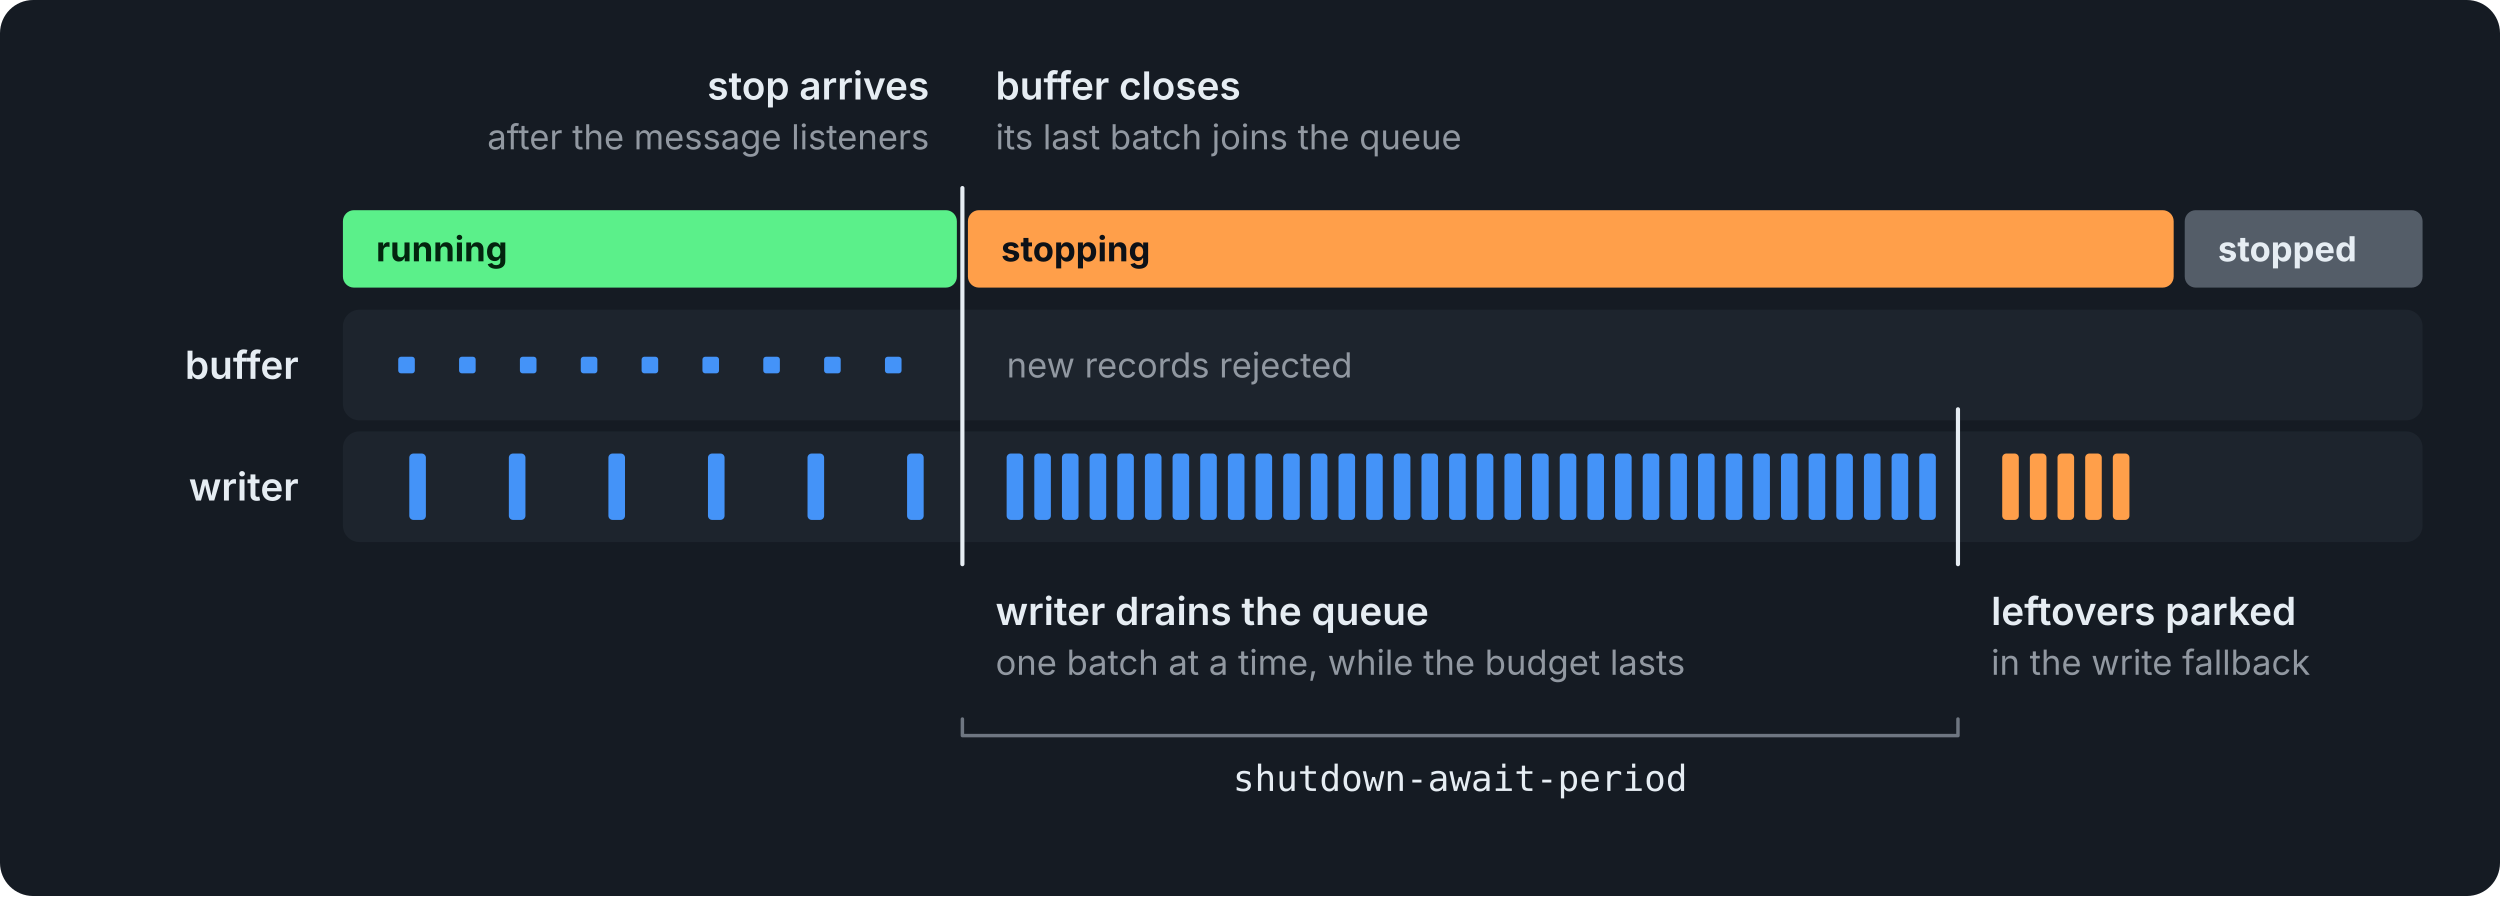
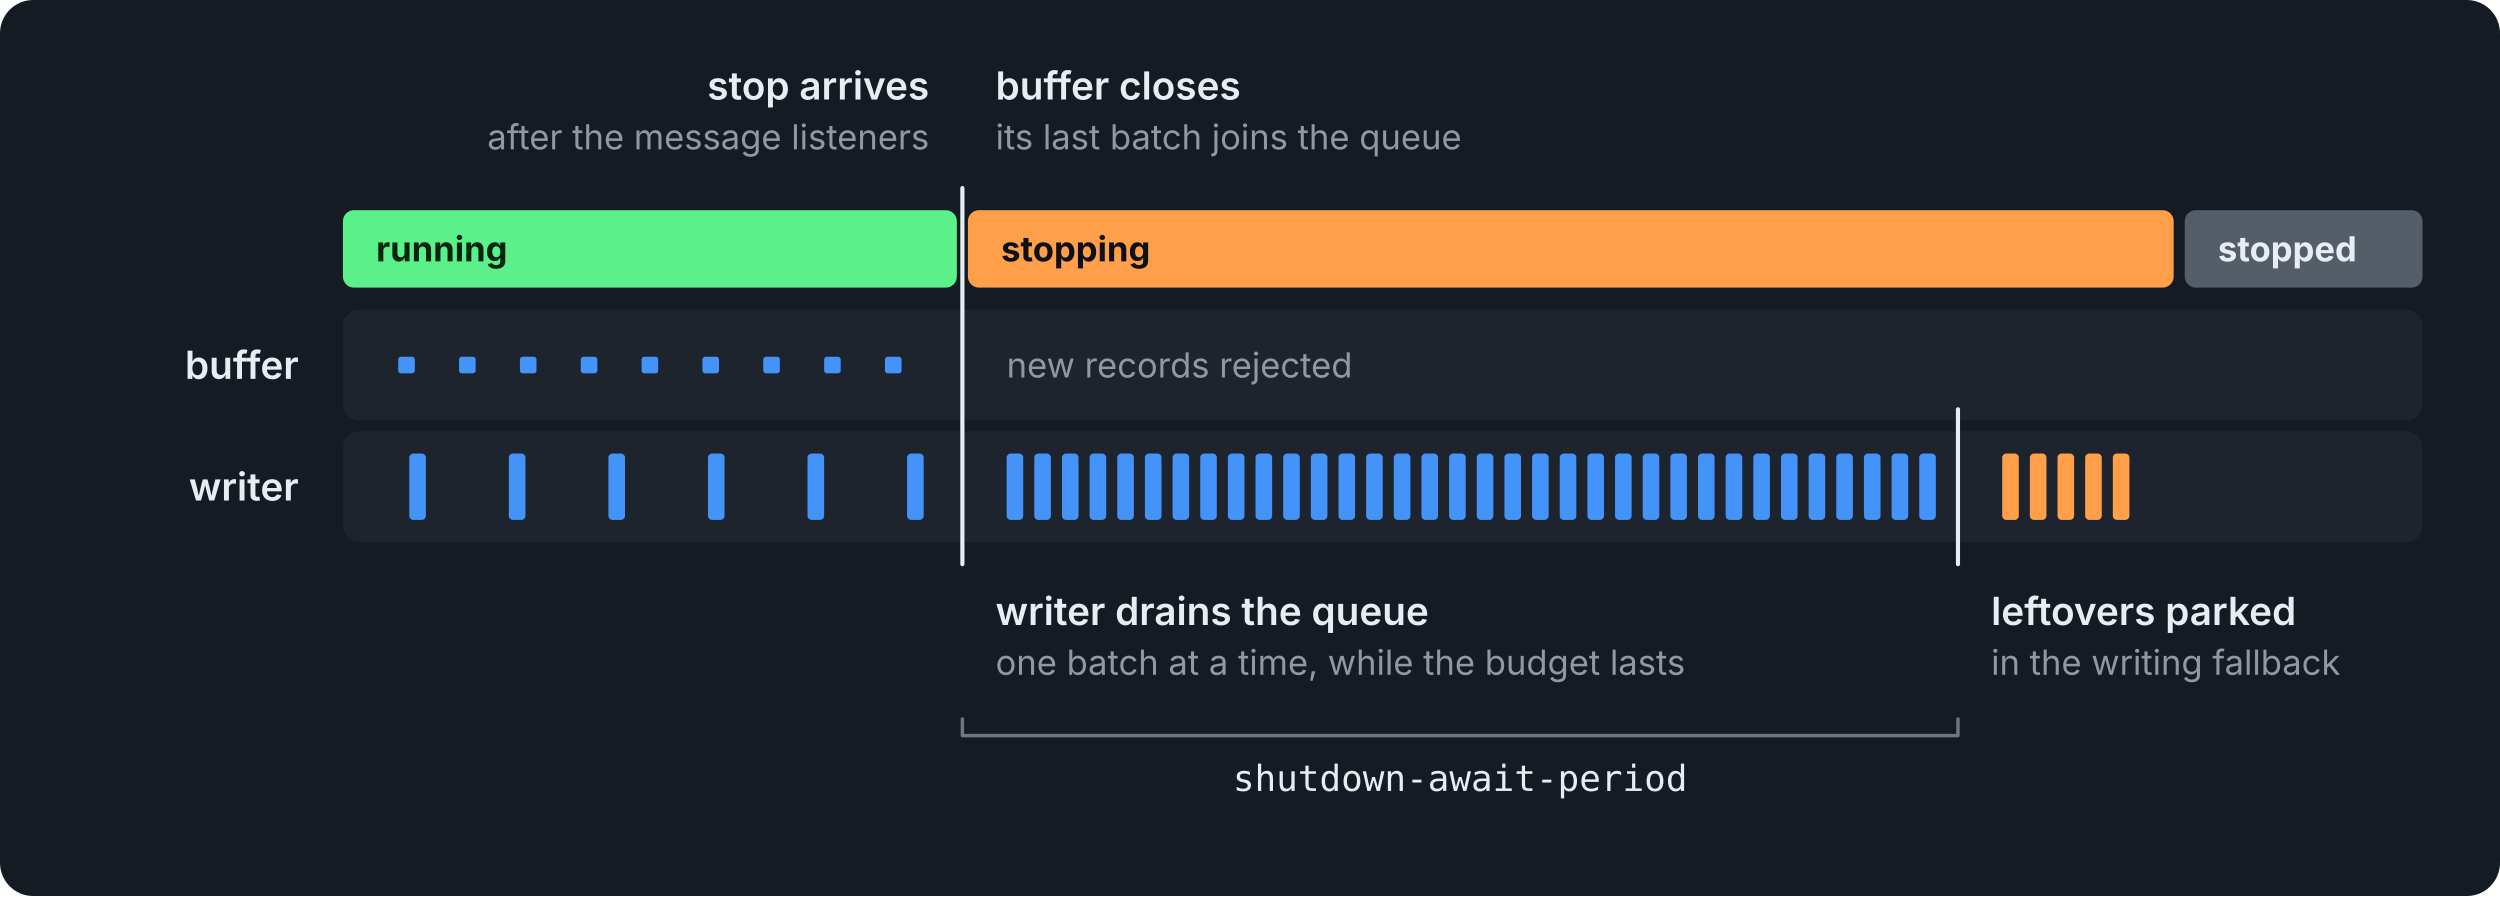
<svg xmlns="http://www.w3.org/2000/svg" viewBox="0 0 904 324" width="904" height="324" role="img">
  <rect width="904" height="324" rx="12" fill="#151B23" />
  <g transform="translate(12,12)">
    <rect x="112.0" y="64.0" width="222.0" height="28.0" rx="4" fill="#5BF08A" />
    <text x="124.0" y="82.5" font-family="-apple-system, BlinkMacSystemFont, 'Segoe UI', Inter, Helvetica, Arial, sans-serif" font-size="12.5" font-weight="650" fill="#03240E" text-anchor="start">running</text>
    <rect x="338.0" y="64.0" width="436.0" height="28.0" rx="4" fill="#FF9F4A" />
    <text x="350.0" y="82.5" font-family="-apple-system, BlinkMacSystemFont, 'Segoe UI', Inter, Helvetica, Arial, sans-serif" font-size="12.5" font-weight="650" fill="#0D1117" text-anchor="start">stopping</text>
    <rect x="778.0" y="64.0" width="86.0" height="28.0" rx="4" fill="#545D68" />
    <text x="790.0" y="82.5" font-family="-apple-system, BlinkMacSystemFont, 'Segoe UI', Inter, Helvetica, Arial, sans-serif" font-size="12.5" font-weight="650" fill="#E6EDF3" text-anchor="start">stopped</text>
    <text x="96.0" y="125.0" font-family="-apple-system, BlinkMacSystemFont, 'Segoe UI', Inter, Helvetica, Arial, sans-serif" font-size="14" font-weight="600" fill="#E6EDF3" text-anchor="end">buffer</text>
    <text x="96.0" y="169.0" font-family="-apple-system, BlinkMacSystemFont, 'Segoe UI', Inter, Helvetica, Arial, sans-serif" font-size="14" font-weight="600" fill="#E6EDF3" text-anchor="end">writer</text>
    <rect x="112.0" y="100.0" width="752.0" height="40.0" rx="6" fill="#1D242D" />
    <rect x="112.0" y="144.0" width="752.0" height="40.0" rx="6" fill="#1D242D" />
    <rect x="132.0" y="117.0" width="6.0" height="6.0" rx="1" fill="#4493F8" />
    <rect x="154.0" y="117.0" width="6.0" height="6.0" rx="1" fill="#4493F8" />
    <rect x="176.0" y="117.0" width="6.0" height="6.0" rx="1" fill="#4493F8" />
    <rect x="198.0" y="117.0" width="6.0" height="6.0" rx="1" fill="#4493F8" />
    <rect x="220.0" y="117.0" width="6.0" height="6.0" rx="1" fill="#4493F8" />
    <rect x="242.0" y="117.0" width="6.0" height="6.0" rx="1" fill="#4493F8" />
    <rect x="264.0" y="117.0" width="6.0" height="6.0" rx="1" fill="#4493F8" />
    <rect x="286.0" y="117.0" width="6.0" height="6.0" rx="1" fill="#4493F8" />
    <rect x="308.0" y="117.0" width="6.0" height="6.0" rx="1" fill="#4493F8" />
    <text x="352.0" y="124.5" font-family="-apple-system, BlinkMacSystemFont, 'Segoe UI', Inter, Helvetica, Arial, sans-serif" font-size="12.5" font-weight="400" fill="#9198A1" text-anchor="start">new records rejected</text>
    <rect x="136.0" y="152.0" width="6.0" height="24.0" rx="1.5" fill="#4493F8" />
    <rect x="172.0" y="152.0" width="6.0" height="24.0" rx="1.5" fill="#4493F8" />
    <rect x="208.0" y="152.0" width="6.0" height="24.0" rx="1.5" fill="#4493F8" />
    <rect x="244.0" y="152.0" width="6.0" height="24.0" rx="1.5" fill="#4493F8" />
    <rect x="280.0" y="152.0" width="6.0" height="24.0" rx="1.5" fill="#4493F8" />
    <rect x="316.0" y="152.0" width="6.0" height="24.0" rx="1.5" fill="#4493F8" />
    <rect x="352.0" y="152.0" width="6.0" height="24.0" rx="1.5" fill="#4493F8" />
    <rect x="362.0" y="152.0" width="6.0" height="24.0" rx="1.5" fill="#4493F8" />
    <rect x="372.0" y="152.0" width="6.0" height="24.0" rx="1.5" fill="#4493F8" />
    <rect x="382.0" y="152.0" width="6.0" height="24.0" rx="1.5" fill="#4493F8" />
    <rect x="392.0" y="152.0" width="6.0" height="24.0" rx="1.5" fill="#4493F8" />
    <rect x="402.0" y="152.0" width="6.0" height="24.0" rx="1.5" fill="#4493F8" />
    <rect x="412.0" y="152.0" width="6.0" height="24.0" rx="1.5" fill="#4493F8" />
    <rect x="422.0" y="152.0" width="6.0" height="24.0" rx="1.5" fill="#4493F8" />
    <rect x="432.0" y="152.0" width="6.0" height="24.0" rx="1.5" fill="#4493F8" />
    <rect x="442.0" y="152.0" width="6.0" height="24.0" rx="1.5" fill="#4493F8" />
    <rect x="452.0" y="152.0" width="6.0" height="24.0" rx="1.5" fill="#4493F8" />
    <rect x="462.0" y="152.0" width="6.0" height="24.0" rx="1.5" fill="#4493F8" />
    <rect x="472.0" y="152.0" width="6.0" height="24.0" rx="1.5" fill="#4493F8" />
    <rect x="482.0" y="152.0" width="6.0" height="24.0" rx="1.5" fill="#4493F8" />
    <rect x="492.0" y="152.0" width="6.0" height="24.0" rx="1.5" fill="#4493F8" />
    <rect x="502.0" y="152.0" width="6.0" height="24.0" rx="1.5" fill="#4493F8" />
    <rect x="512.0" y="152.0" width="6.0" height="24.0" rx="1.5" fill="#4493F8" />
    <rect x="522.0" y="152.0" width="6.0" height="24.0" rx="1.5" fill="#4493F8" />
    <rect x="532.0" y="152.0" width="6.0" height="24.0" rx="1.5" fill="#4493F8" />
    <rect x="542.0" y="152.0" width="6.0" height="24.0" rx="1.5" fill="#4493F8" />
    <rect x="552.0" y="152.0" width="6.0" height="24.0" rx="1.5" fill="#4493F8" />
    <rect x="562.0" y="152.0" width="6.0" height="24.0" rx="1.5" fill="#4493F8" />
    <rect x="572.0" y="152.0" width="6.0" height="24.0" rx="1.5" fill="#4493F8" />
    <rect x="582.0" y="152.0" width="6.0" height="24.0" rx="1.5" fill="#4493F8" />
    <rect x="592.0" y="152.0" width="6.0" height="24.0" rx="1.5" fill="#4493F8" />
    <rect x="602.0" y="152.0" width="6.0" height="24.0" rx="1.5" fill="#4493F8" />
    <rect x="612.0" y="152.0" width="6.0" height="24.0" rx="1.5" fill="#4493F8" />
    <rect x="622.0" y="152.0" width="6.0" height="24.0" rx="1.5" fill="#4493F8" />
    <rect x="632.0" y="152.0" width="6.0" height="24.0" rx="1.5" fill="#4493F8" />
    <rect x="642.0" y="152.0" width="6.0" height="24.0" rx="1.5" fill="#4493F8" />
    <rect x="652.0" y="152.0" width="6.0" height="24.0" rx="1.5" fill="#4493F8" />
    <rect x="662.0" y="152.0" width="6.0" height="24.0" rx="1.5" fill="#4493F8" />
    <rect x="672.0" y="152.0" width="6.0" height="24.0" rx="1.5" fill="#4493F8" />
    <rect x="682.0" y="152.0" width="6.0" height="24.0" rx="1.5" fill="#4493F8" />
    <rect x="712.0" y="152.0" width="6.0" height="24.0" rx="1.5" fill="#FF9F4A" />
    <rect x="722.0" y="152.0" width="6.0" height="24.0" rx="1.5" fill="#FF9F4A" />
    <rect x="732.0" y="152.0" width="6.0" height="24.0" rx="1.5" fill="#FF9F4A" />
    <rect x="742.0" y="152.0" width="6.0" height="24.0" rx="1.5" fill="#FF9F4A" />
    <rect x="752.0" y="152.0" width="6.0" height="24.0" rx="1.5" fill="#FF9F4A" />
    <path d="M336,56 L336,192" stroke="#E6EDF3" stroke-width="1.5" fill="none" stroke-linecap="round" stroke-linejoin="round" />
    <path d="M696,136 L696,192" stroke="#E6EDF3" stroke-width="1.5" fill="none" stroke-linecap="round" stroke-linejoin="round" />
    <text x="324.0" y="24.0" font-family="-apple-system, BlinkMacSystemFont, 'Segoe UI', Inter, Helvetica, Arial, sans-serif" font-size="14" font-weight="600" fill="#E6EDF3" text-anchor="end">stop arrives</text>
    <text x="324.0" y="42.0" font-family="-apple-system, BlinkMacSystemFont, 'Segoe UI', Inter, Helvetica, Arial, sans-serif" font-size="12.5" font-weight="400" fill="#9198A1" text-anchor="end">after the message listeners</text>
    <text x="348.0" y="24.0" font-family="-apple-system, BlinkMacSystemFont, 'Segoe UI', Inter, Helvetica, Arial, sans-serif" font-size="14" font-weight="600" fill="#E6EDF3" text-anchor="start">buffer closes</text>
    <text x="348.0" y="42.0" font-family="-apple-system, BlinkMacSystemFont, 'Segoe UI', Inter, Helvetica, Arial, sans-serif" font-size="12.5" font-weight="400" fill="#9198A1" text-anchor="start">its last batch joins the queue</text>
    <text x="348.0" y="214.0" font-family="-apple-system, BlinkMacSystemFont, 'Segoe UI', Inter, Helvetica, Arial, sans-serif" font-size="14" font-weight="600" fill="#E6EDF3" text-anchor="start">writer drains the queue</text>
    <text x="348.0" y="232.0" font-family="-apple-system, BlinkMacSystemFont, 'Segoe UI', Inter, Helvetica, Arial, sans-serif" font-size="12.5" font-weight="400" fill="#9198A1" text-anchor="start">one batch at a time, while the budget lasts</text>
    <text x="708.0" y="214.0" font-family="-apple-system, BlinkMacSystemFont, 'Segoe UI', Inter, Helvetica, Arial, sans-serif" font-size="14" font-weight="600" fill="#E6EDF3" text-anchor="start">leftovers parked</text>
-     <text x="708.0" y="232.0" font-family="-apple-system, BlinkMacSystemFont, 'Segoe UI', Inter, Helvetica, Arial, sans-serif" font-size="12.5" font-weight="400" fill="#9198A1" text-anchor="start">in the write fallback</text>
+     <text x="708.0" y="232.0" font-family="-apple-system, BlinkMacSystemFont, 'Segoe UI', Inter, Helvetica, Arial, sans-serif" font-size="12.5" font-weight="400" fill="#9198A1" text-anchor="start">in the writing fallback</text>
    <path d="M336,248 L336,254 L696,254 L696,248" stroke="#6E7681" stroke-width="1.25" fill="none" stroke-linecap="round" stroke-linejoin="round" />
    <text x="516.0" y="274.0" font-family="ui-monospace, SFMono-Regular, 'SF Mono', Menlo, Consolas, monospace" font-size="13" font-weight="400" fill="#E6EDF3" text-anchor="middle">shutdown-await-period</text>
  </g>
</svg>
